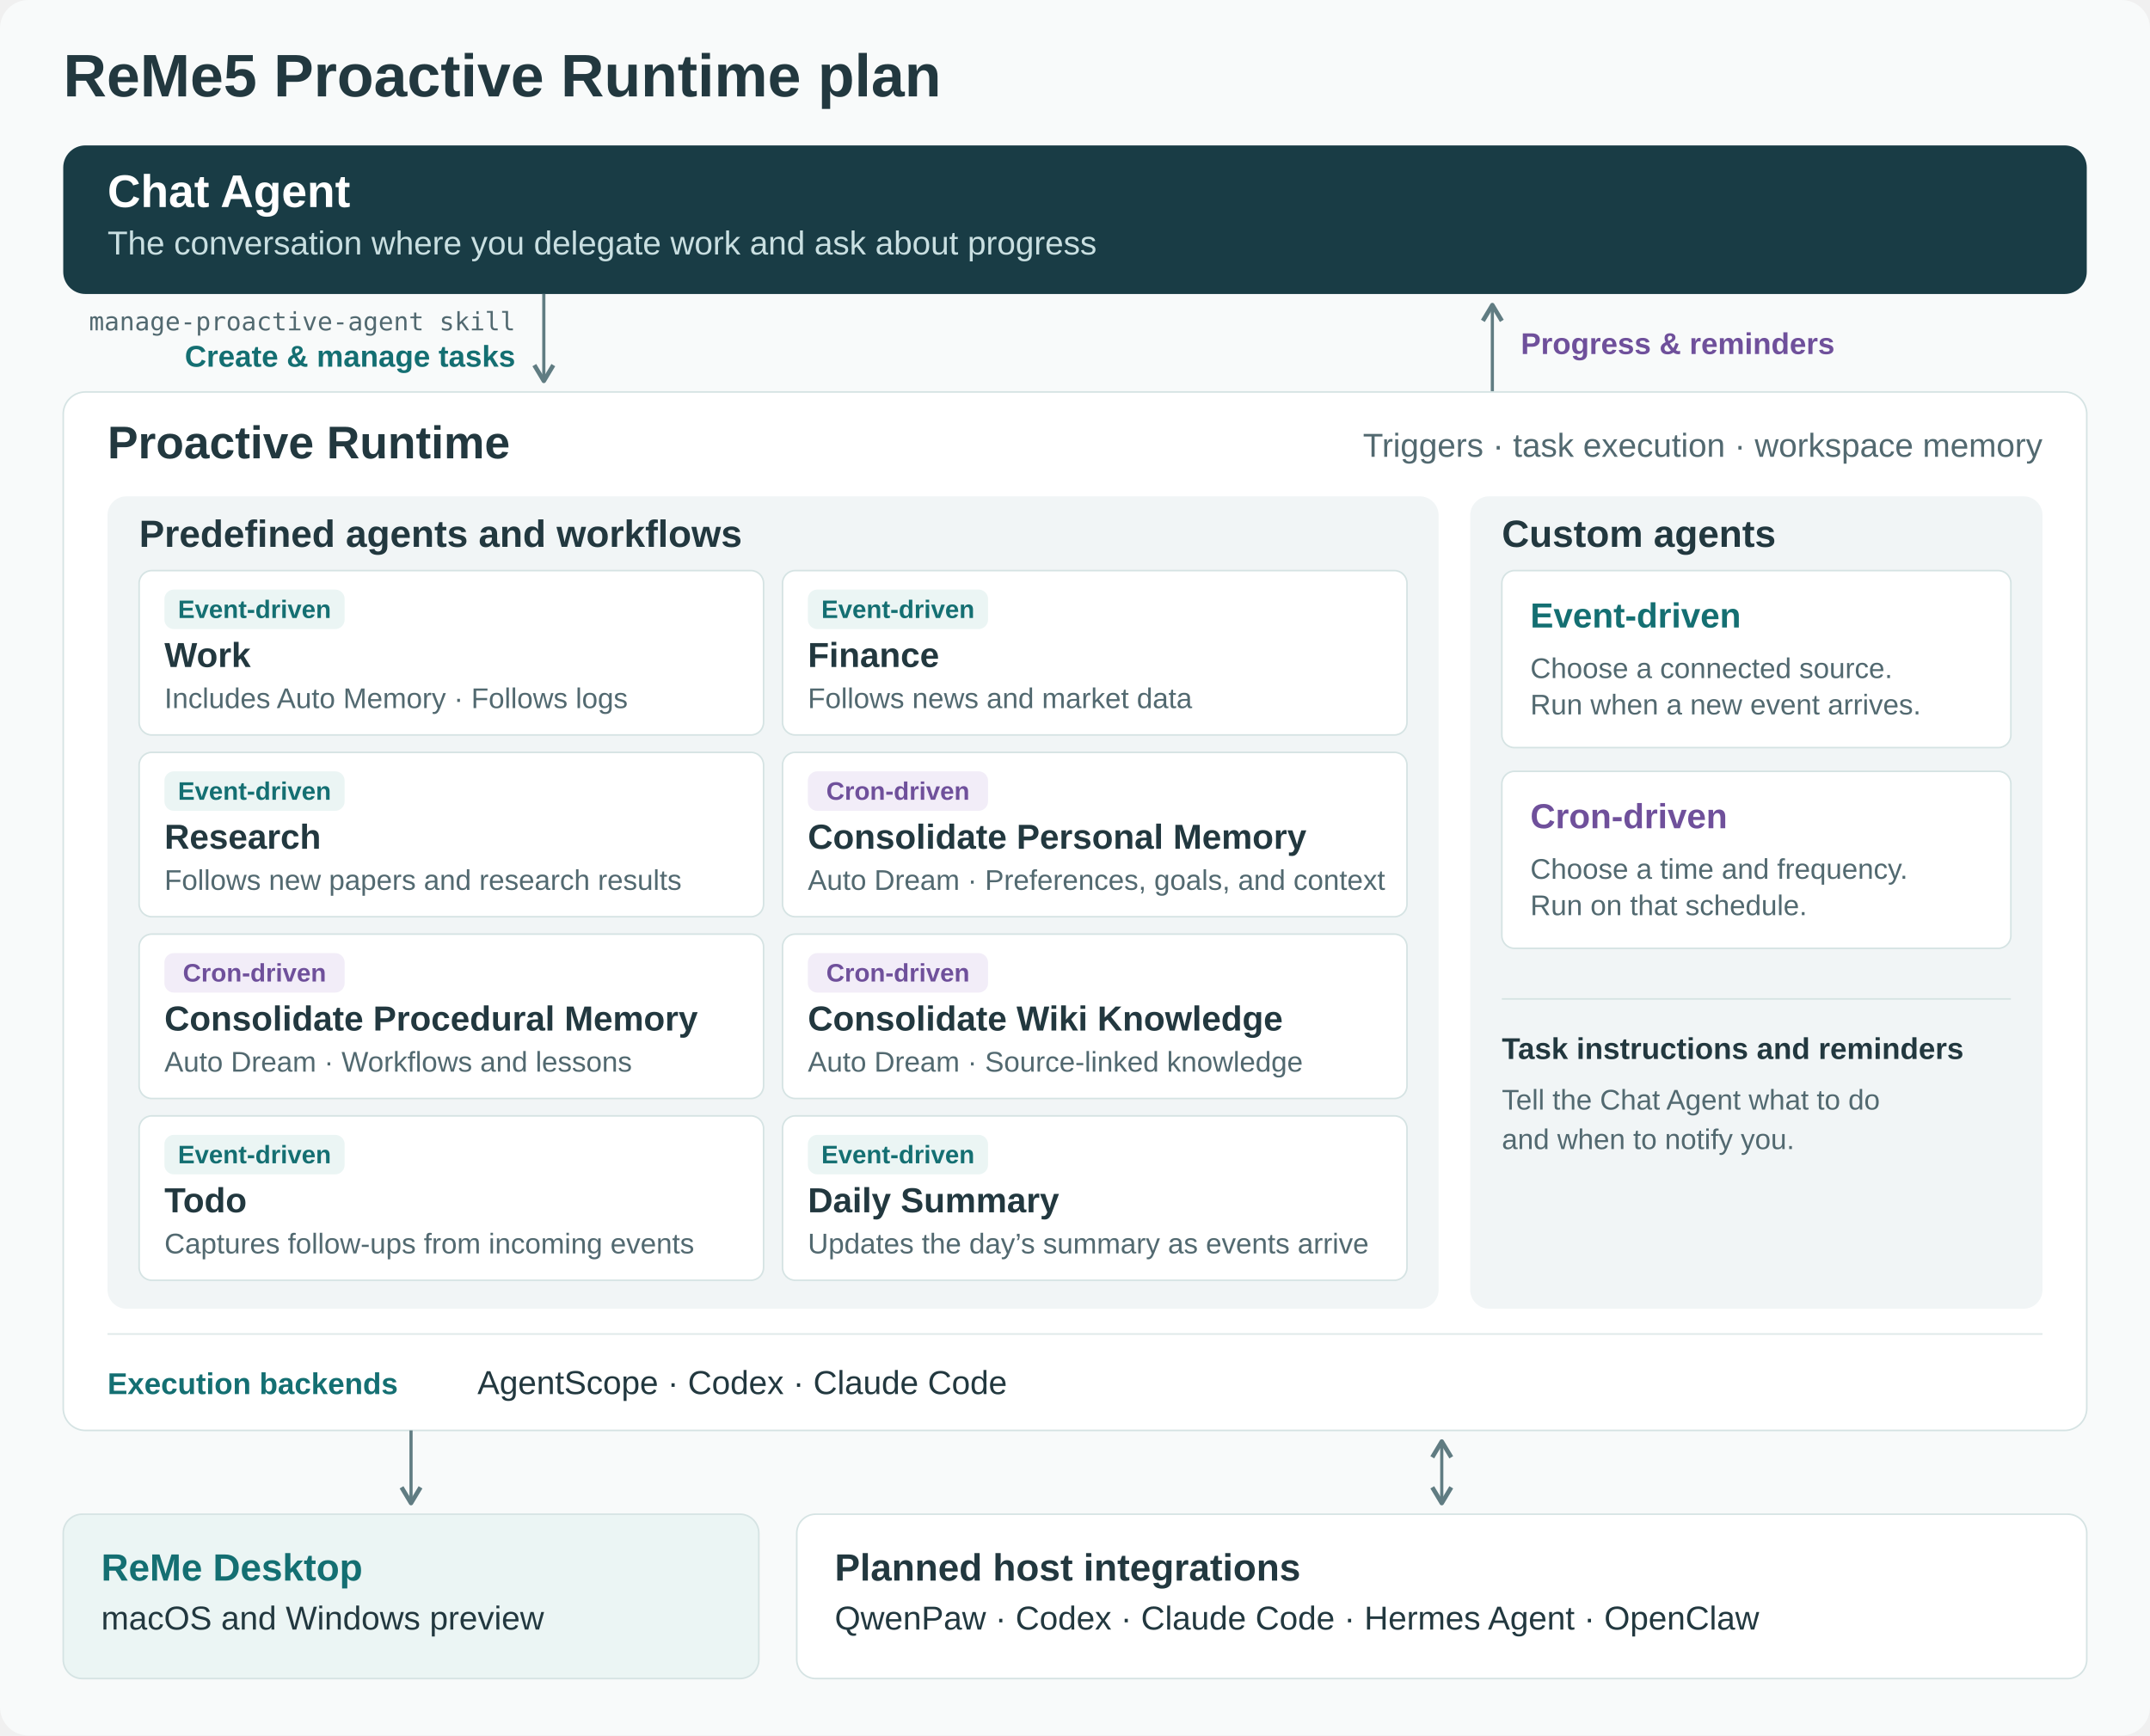
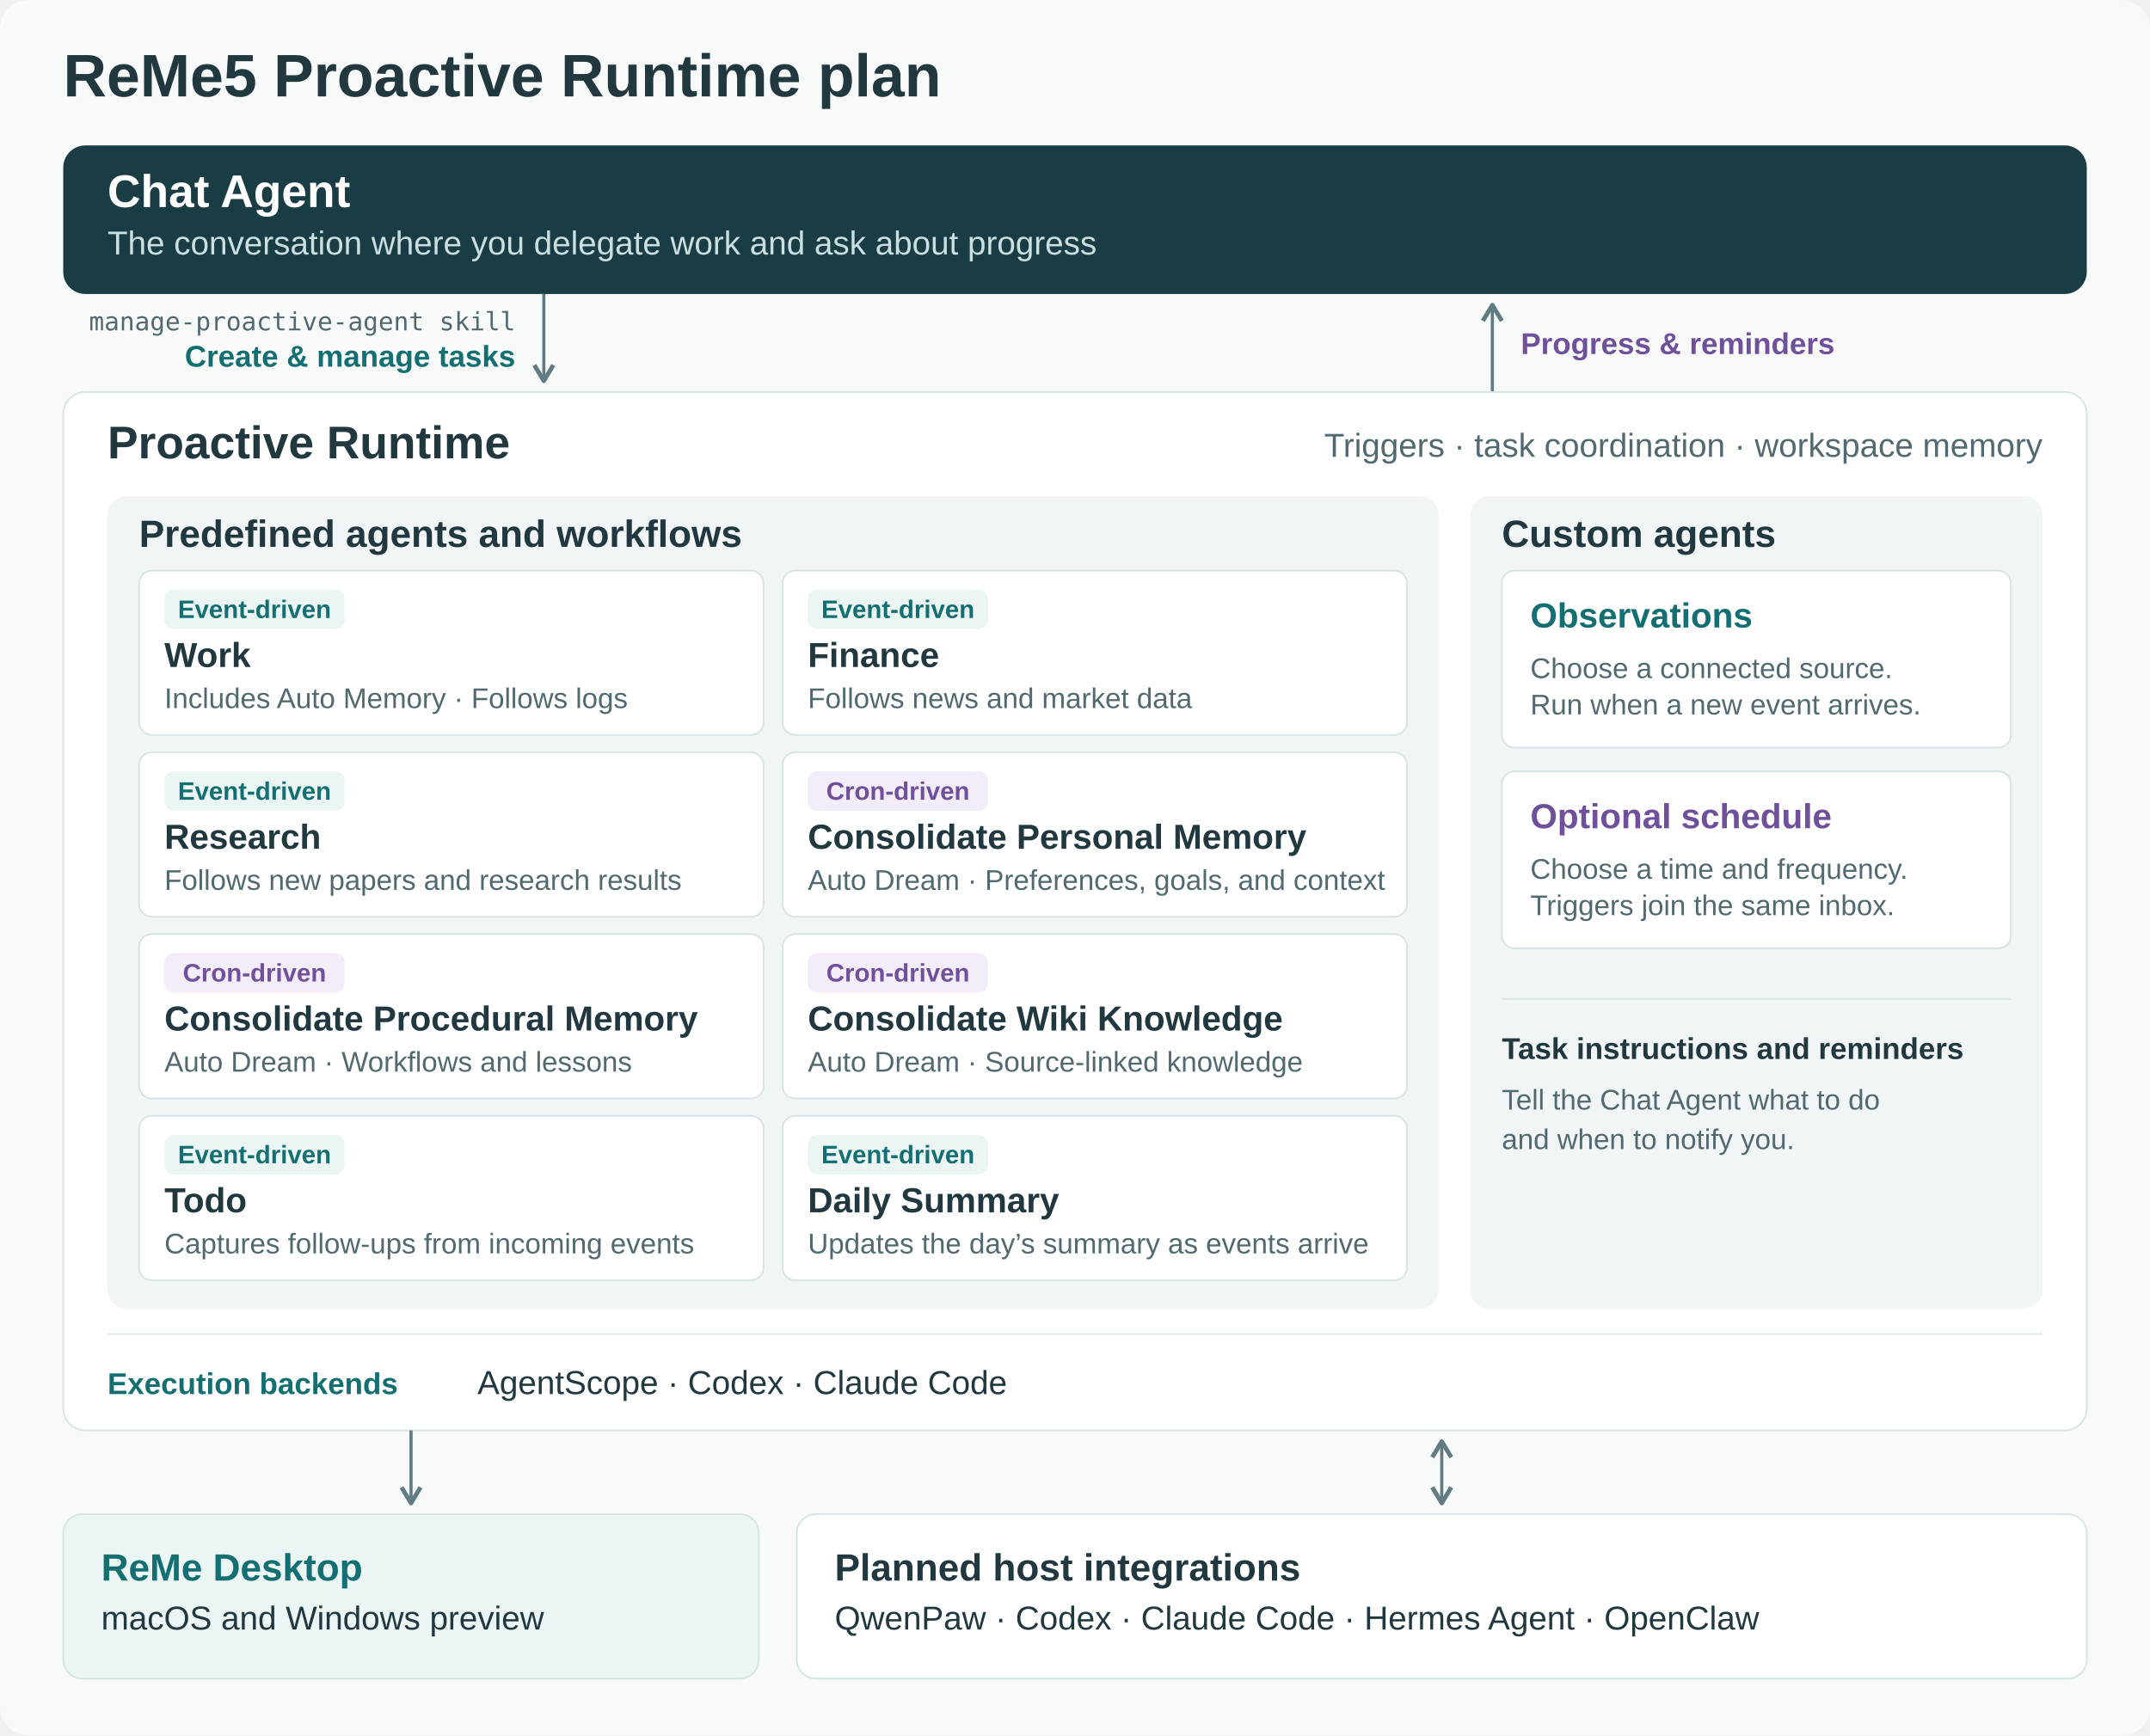
<svg xmlns="http://www.w3.org/2000/svg" width="1360" height="1098" viewBox="0 0 1360 1098" role="img" aria-labelledby="title desc">
  <defs>
    <style>
      text { font-family: -apple-system, BlinkMacSystemFont, 'Segoe UI', Arial, sans-serif; fill: #22383F; }
      .title { font-size: 38px; font-weight: 700; }
      .heading { font-size: 29px; font-weight: 700; }
      .card-title { font-size: 24px; font-weight: 700; }
      .body { font-size: 21px; }
      .preset-name { font-size: 22px; font-weight: 650; }
      .preset-copy { font-size: 18px; fill: #526970; }
      .label { font-size: 19px; font-weight: 650; }
      .skill { font-family: 'SFMono-Regular', Consolas, monospace; font-size: 16px; }
      .trigger { font-size: 16px; font-weight: 650; text-anchor: middle; }
      .preset-card { fill: #FFFFFF; stroke: #D5E3E3; }
      .event-bg { fill: #EBF5F4; }
      .cron-bg { fill: #F2EDF8; }
      .muted { fill: #526970; }
      .teal { fill: #146F72; }
      .purple { fill: #6F509B; }
      .light { fill: #FFFFFF; }
      .light-muted { fill: #C9DFE1; }
      .arrow { fill: none; stroke: #607C82; stroke-width: 2; marker-end: url(#arrow); }
    </style>
    <marker id="arrow" markerWidth="8" markerHeight="8" refX="6" refY="4" orient="auto-start-reverse">
      <path d="M1 1l5 3-5 3" fill="none" stroke="#607C82" stroke-width="1.4" stroke-linejoin="round" />
    </marker>
  </defs>
  <rect width="1360" height="1098" rx="18" fill="#F8FAFA" />
  <text x="40" y="61" class="title">ReMe5 Proactive Runtime plan</text>
  <rect x="40" y="92" width="1280" height="94" rx="14" fill="#193C45" />
  <text x="68" y="131" class="heading light">Chat Agent</text>
  <text x="68" y="161" class="body light-muted">The conversation where you delegate work and ask about progress</text>
  <path d="M344 186v55" class="arrow" />
  <text x="326" y="209" class="skill muted" text-anchor="end">manage-proactive-agent skill</text>
  <text x="326" y="232" class="label teal" text-anchor="end">Create &amp; manage tasks</text>
  <path d="M944 248v-55" class="arrow" />
  <text x="962" y="224" class="label purple">Progress &amp; reminders</text>
  <rect x="40" y="248" width="1280" height="657" rx="14" fill="#FFFFFF" stroke="#D5E3E3" />
  <text x="68" y="290" class="heading">Proactive Runtime</text>
-   <text x="1292" y="289" class="body muted" text-anchor="end">Triggers · task execution · workspace memory</text>
+   <text x="1292" y="289" class="body muted" text-anchor="end">Triggers · task coordination · workspace memory</text>
  <rect x="68" y="314" width="842" height="514" rx="12" fill="#F1F5F6" />
  <text x="88" y="346" class="card-title">Predefined agents and workflows</text>
  <g class="preset" transform="translate(88 361)">
    <rect class="preset-card" width="395" height="104" rx="8" />
    <rect x="16" y="12" width="114" height="25" rx="6" class="event-bg" />
    <text x="73" y="30" class="trigger teal">Event-driven</text>
    <text x="16" y="61" class="preset-name">Work</text>
    <text x="16" y="87" class="preset-copy">Includes Auto Memory · Follows logs</text>
  </g>
  <g class="preset" transform="translate(495 361)">
    <rect class="preset-card" width="395" height="104" rx="8" />
    <rect x="16" y="12" width="114" height="25" rx="6" class="event-bg" />
    <text x="73" y="30" class="trigger teal">Event-driven</text>
    <text x="16" y="61" class="preset-name">Finance</text>
    <text x="16" y="87" class="preset-copy">Follows news and market data</text>
  </g>
  <g class="preset" transform="translate(88 476)">
    <rect class="preset-card" width="395" height="104" rx="8" />
    <rect x="16" y="12" width="114" height="25" rx="6" class="event-bg" />
    <text x="73" y="30" class="trigger teal">Event-driven</text>
    <text x="16" y="61" class="preset-name">Research</text>
    <text x="16" y="87" class="preset-copy">Follows new papers and research results</text>
  </g>
  <g class="preset" transform="translate(495 476)">
    <rect class="preset-card" width="395" height="104" rx="8" />
    <rect x="16" y="12" width="114" height="25" rx="6" class="cron-bg" />
    <text x="73" y="30" class="trigger purple">Cron-driven</text>
    <text x="16" y="61" class="preset-name">Consolidate Personal Memory</text>
    <text x="16" y="87" class="preset-copy">Auto Dream · Preferences, goals, and context</text>
  </g>
  <g class="preset" transform="translate(88 591)">
    <rect class="preset-card" width="395" height="104" rx="8" />
    <rect x="16" y="12" width="114" height="25" rx="6" class="cron-bg" />
    <text x="73" y="30" class="trigger purple">Cron-driven</text>
    <text x="16" y="61" class="preset-name">Consolidate Procedural Memory</text>
    <text x="16" y="87" class="preset-copy">Auto Dream · Workflows and lessons</text>
  </g>
  <g class="preset" transform="translate(495 591)">
    <rect class="preset-card" width="395" height="104" rx="8" />
    <rect x="16" y="12" width="114" height="25" rx="6" class="cron-bg" />
    <text x="73" y="30" class="trigger purple">Cron-driven</text>
    <text x="16" y="61" class="preset-name">Consolidate Wiki Knowledge</text>
    <text x="16" y="87" class="preset-copy">Auto Dream · Source-linked knowledge</text>
  </g>
  <g class="preset" transform="translate(88 706)">
    <rect class="preset-card" width="395" height="104" rx="8" />
    <rect x="16" y="12" width="114" height="25" rx="6" class="event-bg" />
    <text x="73" y="30" class="trigger teal">Event-driven</text>
    <text x="16" y="61" class="preset-name">Todo</text>
    <text x="16" y="87" class="preset-copy">Captures follow-ups from incoming events</text>
  </g>
  <g class="preset" transform="translate(495 706)">
    <rect class="preset-card" width="395" height="104" rx="8" />
    <rect x="16" y="12" width="114" height="25" rx="6" class="event-bg" />
    <text x="73" y="30" class="trigger teal">Event-driven</text>
    <text x="16" y="61" class="preset-name">Daily Summary</text>
    <text x="16" y="87" class="preset-copy">Updates the day’s summary as events arrive</text>
  </g>
  <rect x="930" y="314" width="362" height="514" rx="12" fill="#F1F5F6" />
  <text x="950" y="346" class="card-title">Custom agents</text>
  <rect x="950" y="361" width="322" height="112" rx="8" class="preset-card" />
-   <text x="968" y="397" class="preset-name teal">Event-driven</text>
+   <text x="968" y="397" class="preset-name teal">Observations</text>
  <text x="968" y="429" class="preset-copy">Choose a connected source.</text>
  <text x="968" y="452" class="preset-copy">Run when a new event arrives.</text>
  <rect x="950" y="488" width="322" height="112" rx="8" class="preset-card" />
-   <text x="968" y="524" class="preset-name purple">Cron-driven</text>
+   <text x="968" y="524" class="preset-name purple">Optional schedule</text>
  <text x="968" y="556" class="preset-copy">Choose a time and frequency.</text>
-   <text x="968" y="579" class="preset-copy">Run on that schedule.</text>
+   <text x="968" y="579" class="preset-copy">Triggers join the same inbox.</text>
  <path d="M950 632h322" fill="none" stroke="#D5E3E3" />
  <text x="950" y="670" class="label">Task instructions and reminders</text>
  <text x="950" y="702" class="preset-copy">Tell the Chat Agent what to do</text>
  <text x="950" y="727" class="preset-copy">and when to notify you.</text>
  <path d="M68 844h1224" fill="none" stroke="#DDE8E8" />
  <text x="68" y="882" class="label teal">Execution backends</text>
  <text x="302" y="882" class="body">AgentScope · Codex · Claude Code</text>
  <path d="M260 905v46" class="arrow" />
  <path d="M912 912v39" class="arrow" marker-start="url(#arrow)" />
  <rect x="40" y="958" width="440" height="104" rx="12" fill="#EBF5F4" stroke="#D5E3E3" />
  <text x="64" y="1000" class="card-title teal">ReMe Desktop</text>
  <text x="64" y="1031" class="body">macOS and Windows preview</text>
  <rect x="504" y="958" width="816" height="104" rx="12" fill="#FFFFFF" stroke="#D5E3E3" />
  <text x="528" y="1000" class="card-title">Planned host integrations</text>
  <text x="528" y="1031" class="body">QwenPaw · Codex · Claude Code · Hermes Agent · OpenClaw</text>
</svg>
